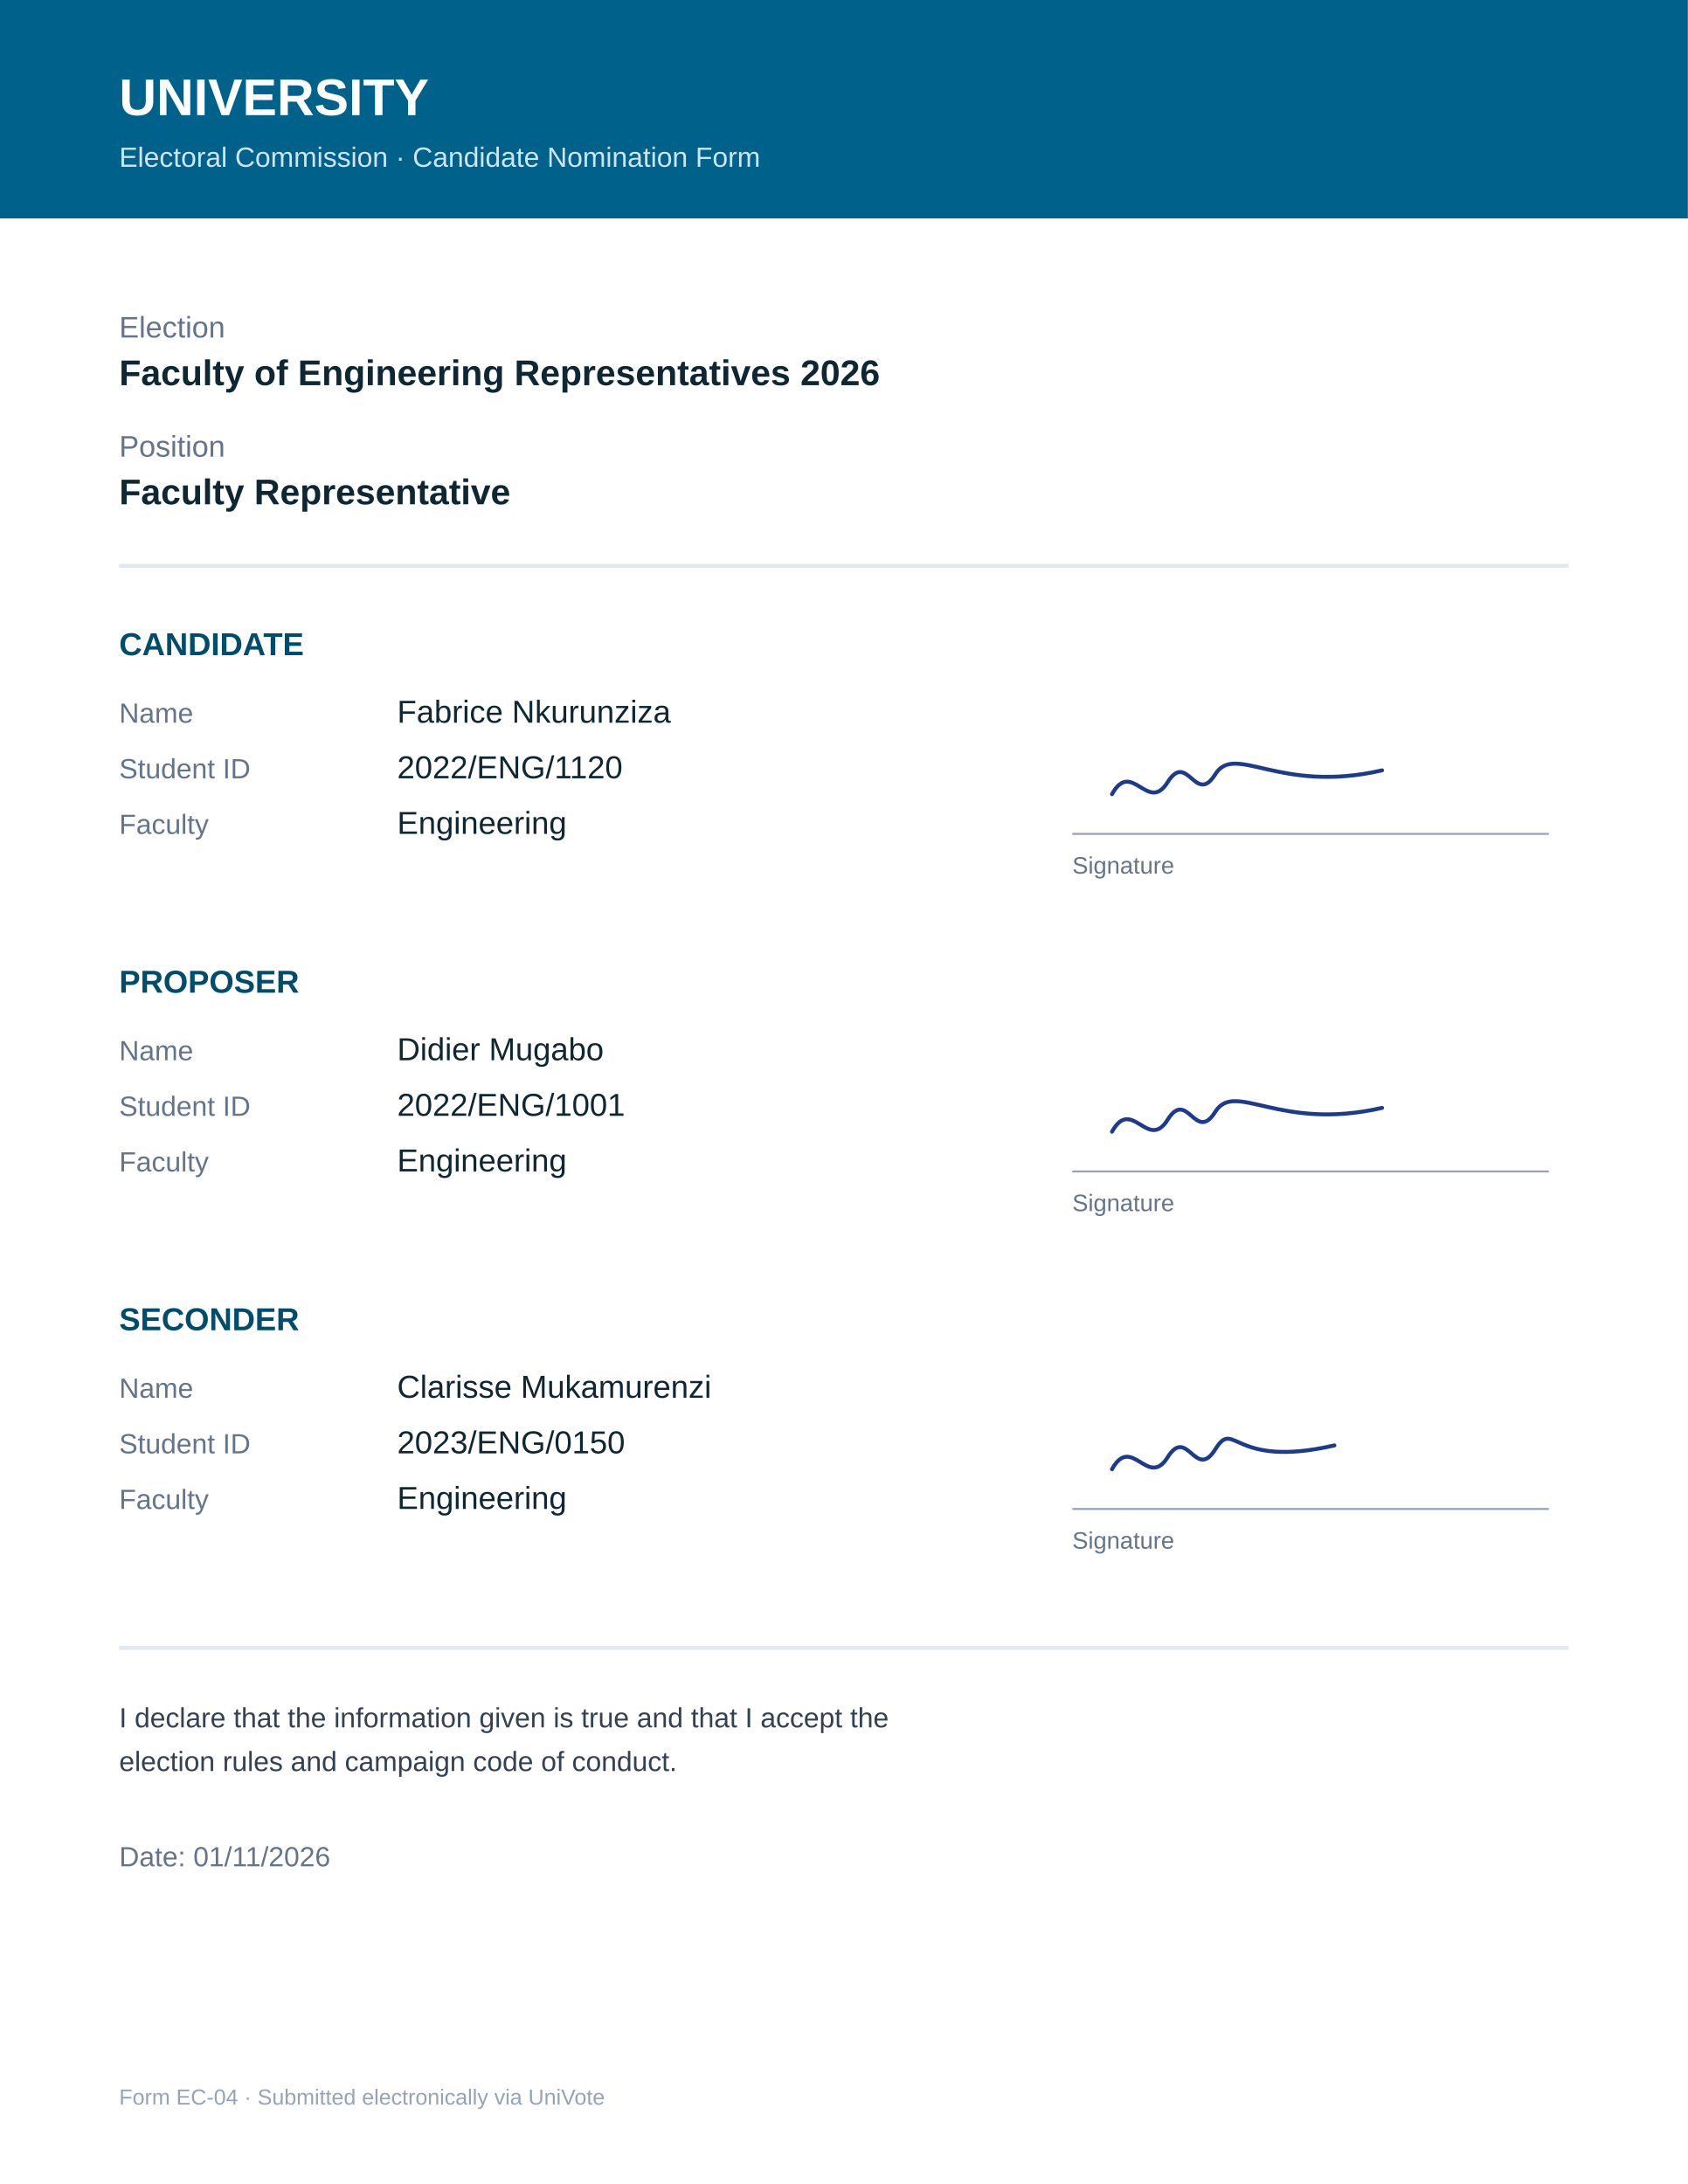
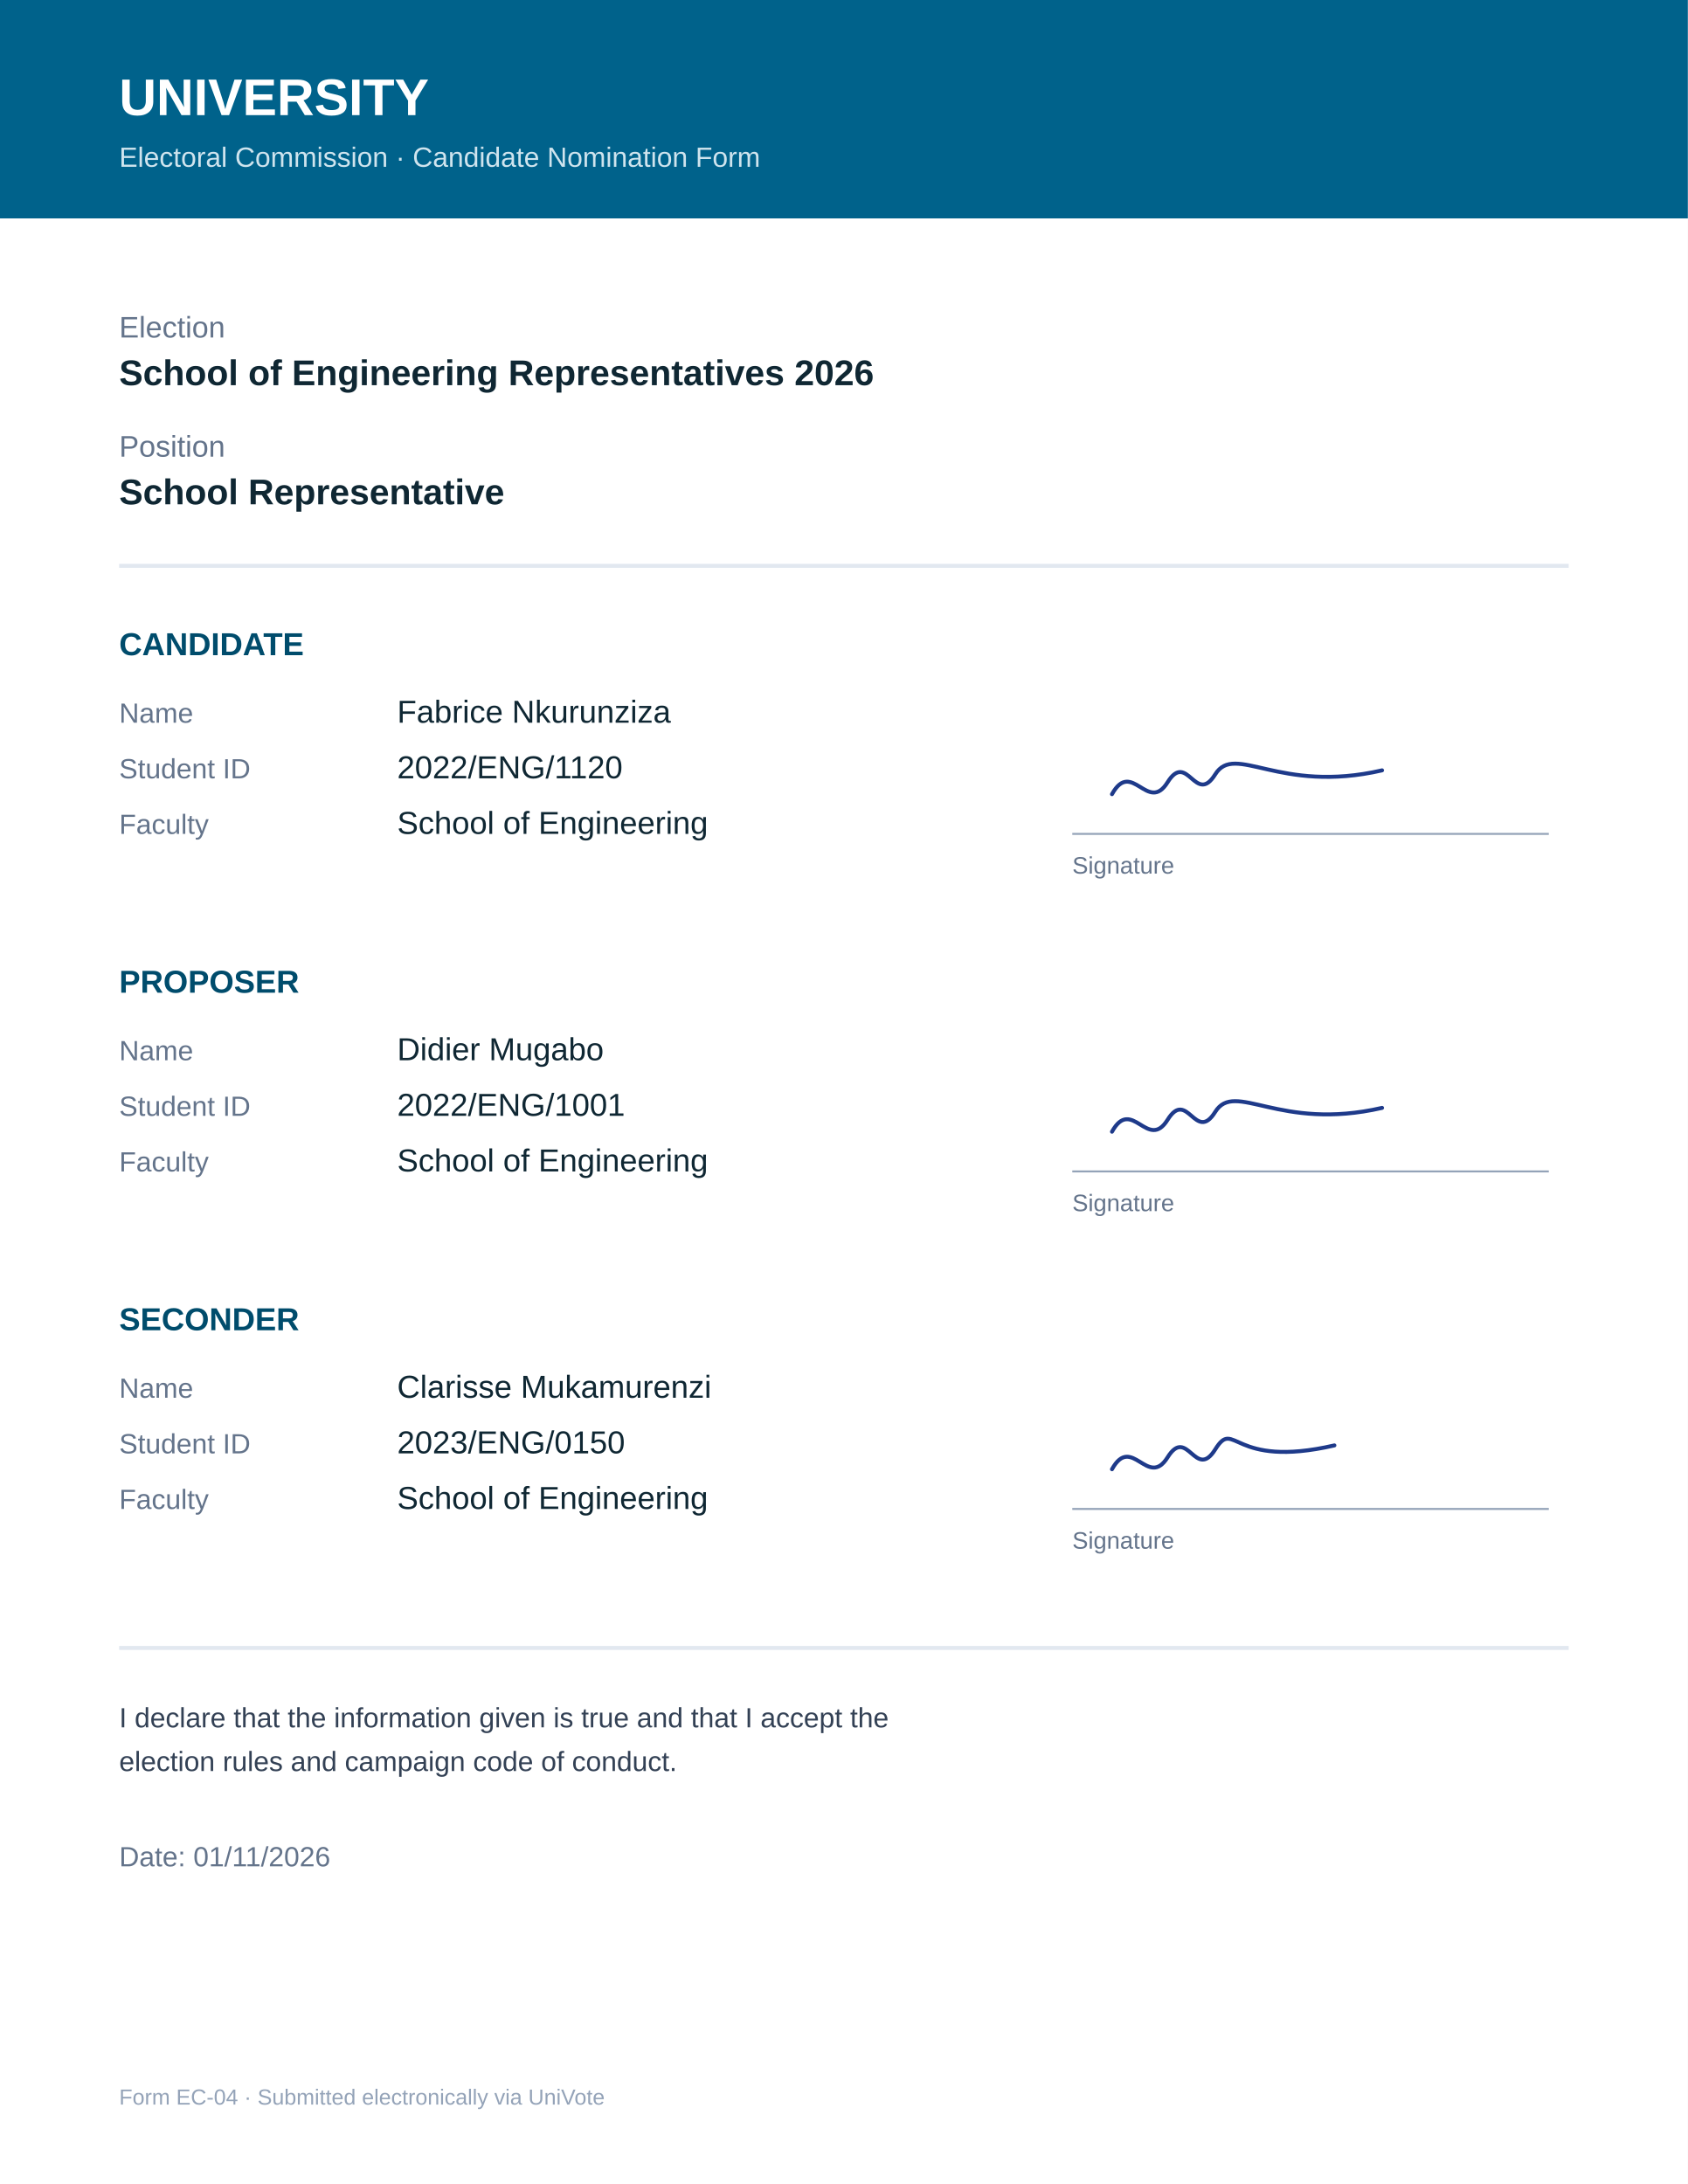
<svg xmlns="http://www.w3.org/2000/svg" viewBox="0 0 850 1100" width="850" height="1100">
  <rect width="850" height="1100" fill="#ffffff" />
  <rect width="850" height="110" fill="#00628b" />
  <text x="60" y="58" font-family="Arial, Helvetica, sans-serif" font-size="26" font-weight="700" fill="#ffffff">UNIVERSITY</text>
  <text x="60" y="84" font-family="Arial, Helvetica, sans-serif" font-size="14" fill="#cfe4ee">Electoral Commission · Candidate Nomination Form</text>
  <text x="60" y="170" font-family="Arial, Helvetica, sans-serif" font-size="15" fill="#64748b">Election</text>
-   <text x="60" y="194" font-family="Arial, Helvetica, sans-serif" font-size="18" font-weight="700" fill="#0f2733">Faculty of Engineering Representatives 2026</text>
+   <text x="60" y="194" font-family="Arial, Helvetica, sans-serif" font-size="18" font-weight="700" fill="#0f2733">School of Engineering Representatives 2026</text>
  <text x="60" y="230" font-family="Arial, Helvetica, sans-serif" font-size="15" fill="#64748b">Position</text>
-   <text x="60" y="254" font-family="Arial, Helvetica, sans-serif" font-size="18" font-weight="700" fill="#0f2733">Faculty Representative</text>
+   <text x="60" y="254" font-family="Arial, Helvetica, sans-serif" font-size="18" font-weight="700" fill="#0f2733">School Representative</text>
  <line x1="60" y1="285" x2="790" y2="285" stroke="#e2e8f0" stroke-width="2" />
  <text x="60" y="330" font-family="Arial, Helvetica, sans-serif" font-size="16" font-weight="700" fill="#004c6c">CANDIDATE</text>
  <text x="60" y="364" font-family="Arial, Helvetica, sans-serif" font-size="14" fill="#64748b">Name</text>
  <text x="200" y="364" font-family="Arial, Helvetica, sans-serif" font-size="16" fill="#0f2733">Fabrice Nkurunziza</text>
  <text x="60" y="392" font-family="Arial, Helvetica, sans-serif" font-size="14" fill="#64748b">Student ID</text>
  <text x="200" y="392" font-family="Arial, Helvetica, sans-serif" font-size="16" fill="#0f2733">2022/ENG/1120</text>
  <text x="60" y="420" font-family="Arial, Helvetica, sans-serif" font-size="14" fill="#64748b">Faculty</text>
-   <text x="200" y="420" font-family="Arial, Helvetica, sans-serif" font-size="16" fill="#0f2733">Engineering</text>
+   <text x="200" y="420" font-family="Arial, Helvetica, sans-serif" font-size="16" fill="#0f2733">School of Engineering</text>
  <path d="M560 400c10-18 18 10 28-6s14 12 24-4 32 10 84 -2" fill="none" stroke="#1e3a8a" stroke-width="2" stroke-linecap="round" />
  <line x1="540" y1="420" x2="780" y2="420" stroke="#94a3b8" />
  <text x="540" y="440" font-family="Arial, Helvetica, sans-serif" font-size="12" fill="#64748b">Signature</text>
  <text x="60" y="500" font-family="Arial, Helvetica, sans-serif" font-size="16" font-weight="700" fill="#004c6c">PROPOSER</text>
  <text x="60" y="534" font-family="Arial, Helvetica, sans-serif" font-size="14" fill="#64748b">Name</text>
  <text x="200" y="534" font-family="Arial, Helvetica, sans-serif" font-size="16" fill="#0f2733">Didier Mugabo</text>
  <text x="60" y="562" font-family="Arial, Helvetica, sans-serif" font-size="14" fill="#64748b">Student ID</text>
  <text x="200" y="562" font-family="Arial, Helvetica, sans-serif" font-size="16" fill="#0f2733">2022/ENG/1001</text>
  <text x="60" y="590" font-family="Arial, Helvetica, sans-serif" font-size="14" fill="#64748b">Faculty</text>
-   <text x="200" y="590" font-family="Arial, Helvetica, sans-serif" font-size="16" fill="#0f2733">Engineering</text>
+   <text x="200" y="590" font-family="Arial, Helvetica, sans-serif" font-size="16" fill="#0f2733">School of Engineering</text>
  <path d="M560 570c10-18 18 10 28-6s14 12 24-4 32 10 84 -2" fill="none" stroke="#1e3a8a" stroke-width="2" stroke-linecap="round" />
  <line x1="540" y1="590" x2="780" y2="590" stroke="#94a3b8" />
  <text x="540" y="610" font-family="Arial, Helvetica, sans-serif" font-size="12" fill="#64748b">Signature</text>
  <text x="60" y="670" font-family="Arial, Helvetica, sans-serif" font-size="16" font-weight="700" fill="#004c6c">SECONDER</text>
  <text x="60" y="704" font-family="Arial, Helvetica, sans-serif" font-size="14" fill="#64748b">Name</text>
  <text x="200" y="704" font-family="Arial, Helvetica, sans-serif" font-size="16" fill="#0f2733">Clarisse Mukamurenzi</text>
  <text x="60" y="732" font-family="Arial, Helvetica, sans-serif" font-size="14" fill="#64748b">Student ID</text>
  <text x="200" y="732" font-family="Arial, Helvetica, sans-serif" font-size="16" fill="#0f2733">2023/ENG/0150</text>
  <text x="60" y="760" font-family="Arial, Helvetica, sans-serif" font-size="14" fill="#64748b">Faculty</text>
-   <text x="200" y="760" font-family="Arial, Helvetica, sans-serif" font-size="16" fill="#0f2733">Engineering</text>
+   <text x="200" y="760" font-family="Arial, Helvetica, sans-serif" font-size="16" fill="#0f2733">School of Engineering</text>
  <path d="M560 740c10-18 18 10 28-6s14 12 24-4 8 10 60 -2" fill="none" stroke="#1e3a8a" stroke-width="2" stroke-linecap="round" />
  <line x1="540" y1="760" x2="780" y2="760" stroke="#94a3b8" />
  <text x="540" y="780" font-family="Arial, Helvetica, sans-serif" font-size="12" fill="#64748b">Signature</text>
  <line x1="60" y1="830" x2="790" y2="830" stroke="#e2e8f0" stroke-width="2" />
  <text x="60" y="870" font-family="Arial, Helvetica, sans-serif" font-size="14" fill="#334155">I declare that the information given is true and that I accept the</text>
  <text x="60" y="892" font-family="Arial, Helvetica, sans-serif" font-size="14" fill="#334155">election rules and campaign code of conduct.</text>
  <text x="60" y="940" font-family="Arial, Helvetica, sans-serif" font-size="14" fill="#64748b">Date: 01/11/2026</text>
  <text x="60" y="1060" font-family="Arial, Helvetica, sans-serif" font-size="11" fill="#94a3b8">Form EC-04 · Submitted electronically via UniVote</text>
</svg>
